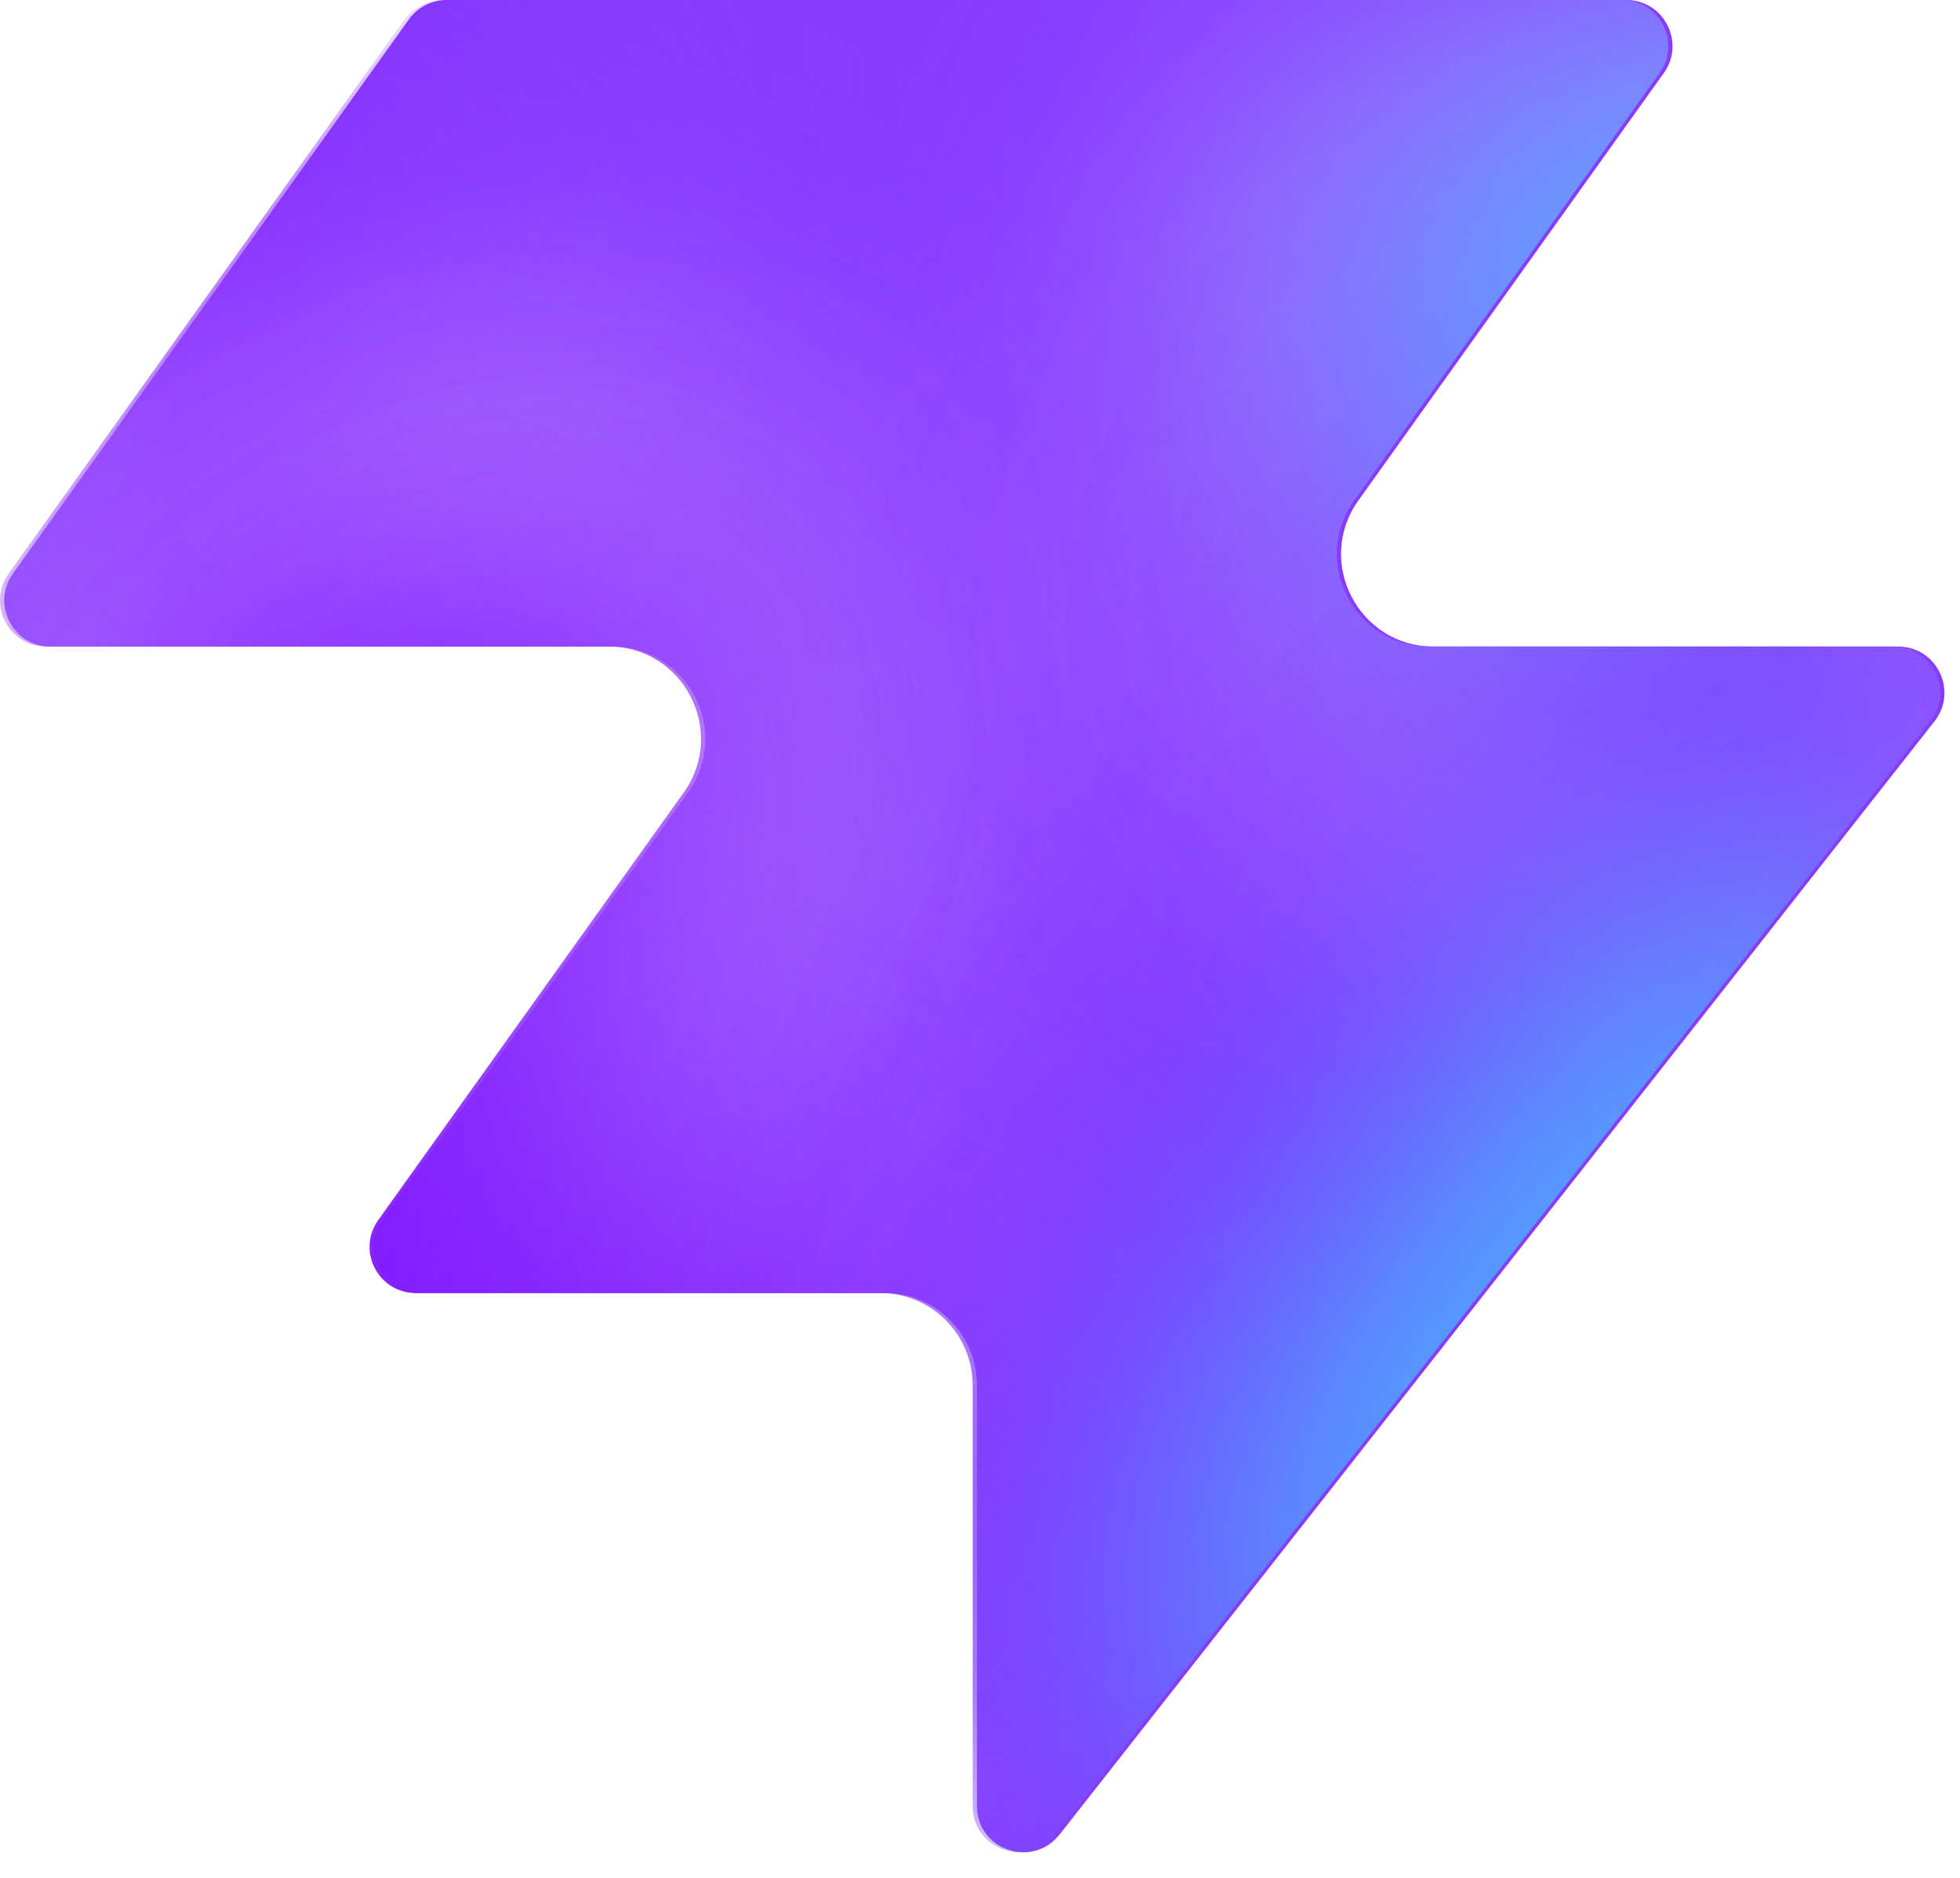
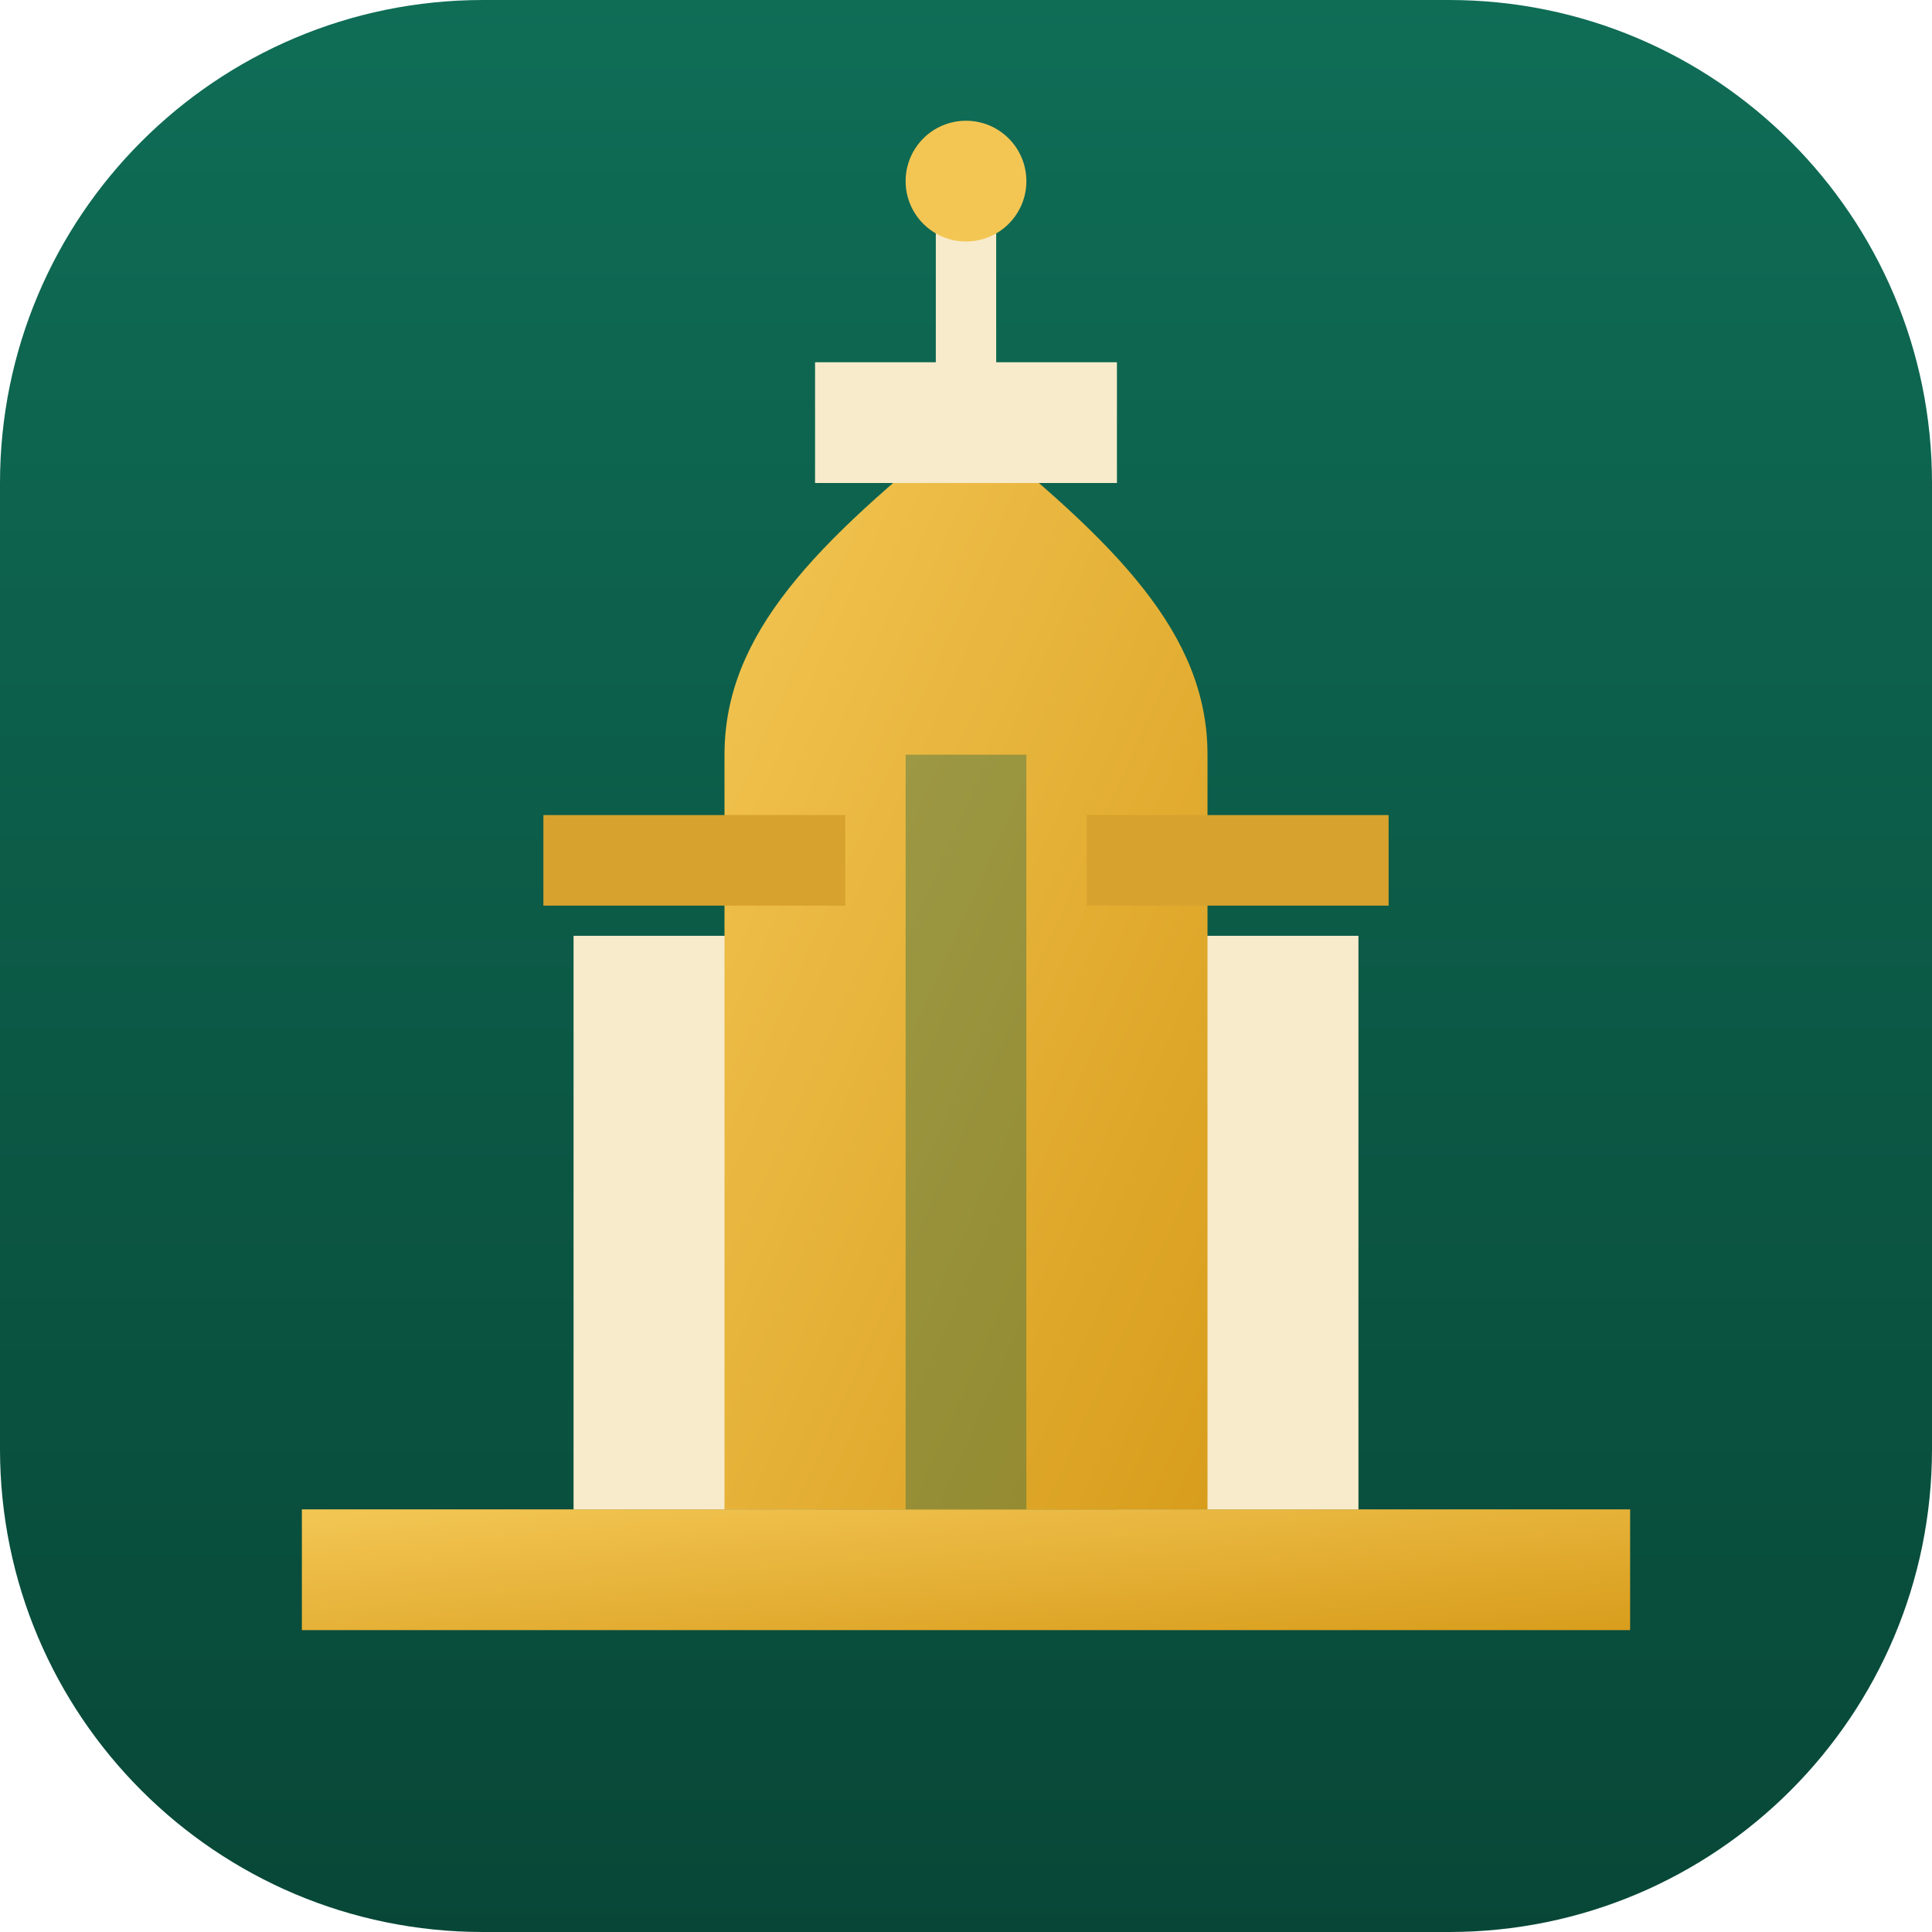
- <svg xmlns="http://www.w3.org/2000/svg" width="48" height="46" fill="none" viewBox="0 0 48 46">
-   <path fill="#863bff" d="M25.946 44.938c-.664.845-2.021.375-2.021-.698V33.937a2.26 2.26 0 0 0-2.262-2.262H10.287c-.92 0-1.456-1.04-.92-1.788l7.48-10.471c1.07-1.497 0-3.578-1.842-3.578H1.237c-.92 0-1.456-1.04-.92-1.788L10.013.474c.214-.297.556-.474.92-.474h28.894c.92 0 1.456 1.04.92 1.788l-7.48 10.471c-1.07 1.498 0 3.579 1.842 3.579h11.377c.943 0 1.473 1.088.89 1.83L25.947 44.94z" style="fill:#863bff;fill:color(display-p3 .525 .23 1);fill-opacity:1" />
-   <mask id="a" width="48" height="46" x="0" y="0" maskUnits="userSpaceOnUse" style="mask-type:alpha">
-     <path fill="#000" d="M25.842 44.938c-.664.844-2.021.375-2.021-.698V33.937a2.26 2.26 0 0 0-2.262-2.262H10.183c-.92 0-1.456-1.04-.92-1.788l7.48-10.471c1.07-1.498 0-3.579-1.842-3.579H1.133c-.92 0-1.456-1.04-.92-1.787L9.91.473c.214-.297.556-.474.92-.474h28.894c.92 0 1.456 1.04.92 1.788l-7.48 10.471c-1.07 1.498 0 3.578 1.842 3.578h11.377c.943 0 1.473 1.088.89 1.832L25.843 44.94z" style="fill:#000;fill-opacity:1" />
-   </mask>
-   <g mask="url(#a)">
-     <g filter="url(#b)">
-       <ellipse cx="5.508" cy="14.704" fill="#ede6ff" rx="5.508" ry="14.704" style="fill:#ede6ff;fill:color(display-p3 .927 .903 1);fill-opacity:1" transform="matrix(.00324 1 1 -.00324 -4.47 31.516)" />
-     </g>
-     <g filter="url(#c)">
-       <ellipse cx="10.399" cy="29.851" fill="#ede6ff" rx="10.399" ry="29.851" style="fill:#ede6ff;fill:color(display-p3 .927 .903 1);fill-opacity:1" transform="matrix(.00324 1 1 -.00324 -39.328 7.883)" />
-     </g>
-     <g filter="url(#d)">
-       <ellipse cx="5.508" cy="30.487" fill="#7e14ff" rx="5.508" ry="30.487" style="fill:#7e14ff;fill:color(display-p3 .492 .077 1);fill-opacity:1" transform="rotate(89.814 -25.913 -14.639)scale(1 -1)" />
-     </g>
-     <g filter="url(#e)">
-       <ellipse cx="5.508" cy="30.599" fill="#7e14ff" rx="5.508" ry="30.599" style="fill:#7e14ff;fill:color(display-p3 .492 .077 1);fill-opacity:1" transform="rotate(89.814 -32.644 -3.334)scale(1 -1)" />
-     </g>
-     <g filter="url(#f)">
-       <ellipse cx="5.508" cy="30.599" fill="#7e14ff" rx="5.508" ry="30.599" style="fill:#7e14ff;fill:color(display-p3 .492 .077 1);fill-opacity:1" transform="matrix(.00324 1 1 -.00324 -34.34 30.47)" />
-     </g>
-     <g filter="url(#g)">
-       <ellipse cx="14.072" cy="22.078" fill="#ede6ff" rx="14.072" ry="22.078" style="fill:#ede6ff;fill:color(display-p3 .927 .903 1);fill-opacity:1" transform="rotate(93.35 24.506 48.493)scale(-1 1)" />
-     </g>
-     <g filter="url(#h)">
-       <ellipse cx="3.47" cy="21.501" fill="#7e14ff" rx="3.47" ry="21.501" style="fill:#7e14ff;fill:color(display-p3 .492 .077 1);fill-opacity:1" transform="rotate(89.009 28.708 47.59)scale(-1 1)" />
-     </g>
-     <g filter="url(#i)">
-       <ellipse cx="3.47" cy="21.501" fill="#7e14ff" rx="3.47" ry="21.501" style="fill:#7e14ff;fill:color(display-p3 .492 .077 1);fill-opacity:1" transform="rotate(89.009 28.708 47.59)scale(-1 1)" />
-     </g>
-     <g filter="url(#j)">
-       <ellipse cx=".387" cy="8.972" fill="#7e14ff" rx="4.407" ry="29.108" style="fill:#7e14ff;fill:color(display-p3 .492 .077 1);fill-opacity:1" transform="rotate(39.51 .387 8.972)" />
-     </g>
-     <g filter="url(#k)">
-       <ellipse cx="47.523" cy="-6.092" fill="#7e14ff" rx="4.407" ry="29.108" style="fill:#7e14ff;fill:color(display-p3 .492 .077 1);fill-opacity:1" transform="rotate(37.892 47.523 -6.092)" />
-     </g>
-     <g filter="url(#l)">
-       <ellipse cx="41.412" cy="6.333" fill="#47bfff" rx="5.971" ry="9.665" style="fill:#47bfff;fill:color(display-p3 .28 .748 1);fill-opacity:1" transform="rotate(37.892 41.412 6.333)" />
-     </g>
-     <g filter="url(#m)">
-       <ellipse cx="-1.879" cy="38.332" fill="#7e14ff" rx="4.407" ry="29.108" style="fill:#7e14ff;fill:color(display-p3 .492 .077 1);fill-opacity:1" transform="rotate(37.892 -1.88 38.332)" />
-     </g>
-     <g filter="url(#n)">
-       <ellipse cx="-1.879" cy="38.332" fill="#7e14ff" rx="4.407" ry="29.108" style="fill:#7e14ff;fill:color(display-p3 .492 .077 1);fill-opacity:1" transform="rotate(37.892 -1.88 38.332)" />
-     </g>
-     <g filter="url(#o)">
-       <ellipse cx="35.651" cy="29.907" fill="#7e14ff" rx="4.407" ry="29.108" style="fill:#7e14ff;fill:color(display-p3 .492 .077 1);fill-opacity:1" transform="rotate(37.892 35.651 29.907)" />
-     </g>
-     <g filter="url(#p)">
-       <ellipse cx="38.418" cy="32.4" fill="#47bfff" rx="5.971" ry="15.297" style="fill:#47bfff;fill:color(display-p3 .28 .748 1);fill-opacity:1" transform="rotate(37.892 38.418 32.4)" />
-     </g>
-   </g>
+ <svg xmlns="http://www.w3.org/2000/svg" viewBox="0 0 64 64" role="img" aria-label="Mosque favicon">
  <defs>
-     <filter id="b" width="60.045" height="41.654" x="-19.77" y="16.149" color-interpolation-filters="sRGB" filterUnits="userSpaceOnUse">
-       <feFlood flood-opacity="0" result="BackgroundImageFix" />
-       <feBlend in="SourceGraphic" in2="BackgroundImageFix" result="shape" />
-       <feGaussianBlur result="effect1_foregroundBlur_2002_17158" stdDeviation="7.659" />
-     </filter>
-     <filter id="c" width="90.34" height="51.437" x="-54.613" y="-7.533" color-interpolation-filters="sRGB" filterUnits="userSpaceOnUse">
-       <feFlood flood-opacity="0" result="BackgroundImageFix" />
-       <feBlend in="SourceGraphic" in2="BackgroundImageFix" result="shape" />
-       <feGaussianBlur result="effect1_foregroundBlur_2002_17158" stdDeviation="7.659" />
-     </filter>
-     <filter id="d" width="79.355" height="29.4" x="-49.64" y="2.03" color-interpolation-filters="sRGB" filterUnits="userSpaceOnUse">
-       <feFlood flood-opacity="0" result="BackgroundImageFix" />
-       <feBlend in="SourceGraphic" in2="BackgroundImageFix" result="shape" />
-       <feGaussianBlur result="effect1_foregroundBlur_2002_17158" stdDeviation="4.596" />
-     </filter>
-     <filter id="e" width="79.579" height="29.4" x="-45.045" y="20.029" color-interpolation-filters="sRGB" filterUnits="userSpaceOnUse">
-       <feFlood flood-opacity="0" result="BackgroundImageFix" />
-       <feBlend in="SourceGraphic" in2="BackgroundImageFix" result="shape" />
-       <feGaussianBlur result="effect1_foregroundBlur_2002_17158" stdDeviation="4.596" />
-     </filter>
-     <filter id="f" width="79.579" height="29.4" x="-43.513" y="21.178" color-interpolation-filters="sRGB" filterUnits="userSpaceOnUse">
-       <feFlood flood-opacity="0" result="BackgroundImageFix" />
-       <feBlend in="SourceGraphic" in2="BackgroundImageFix" result="shape" />
-       <feGaussianBlur result="effect1_foregroundBlur_2002_17158" stdDeviation="4.596" />
-     </filter>
-     <filter id="g" width="74.749" height="58.852" x="15.756" y="-17.901" color-interpolation-filters="sRGB" filterUnits="userSpaceOnUse">
-       <feFlood flood-opacity="0" result="BackgroundImageFix" />
-       <feBlend in="SourceGraphic" in2="BackgroundImageFix" result="shape" />
-       <feGaussianBlur result="effect1_foregroundBlur_2002_17158" stdDeviation="7.659" />
-     </filter>
-     <filter id="h" width="61.377" height="25.362" x="23.548" y="2.284" color-interpolation-filters="sRGB" filterUnits="userSpaceOnUse">
-       <feFlood flood-opacity="0" result="BackgroundImageFix" />
-       <feBlend in="SourceGraphic" in2="BackgroundImageFix" result="shape" />
-       <feGaussianBlur result="effect1_foregroundBlur_2002_17158" stdDeviation="4.596" />
-     </filter>
-     <filter id="i" width="61.377" height="25.362" x="23.548" y="2.284" color-interpolation-filters="sRGB" filterUnits="userSpaceOnUse">
-       <feFlood flood-opacity="0" result="BackgroundImageFix" />
-       <feBlend in="SourceGraphic" in2="BackgroundImageFix" result="shape" />
-       <feGaussianBlur result="effect1_foregroundBlur_2002_17158" stdDeviation="4.596" />
-     </filter>
-     <filter id="j" width="56.045" height="63.649" x="-27.636" y="-22.853" color-interpolation-filters="sRGB" filterUnits="userSpaceOnUse">
-       <feFlood flood-opacity="0" result="BackgroundImageFix" />
-       <feBlend in="SourceGraphic" in2="BackgroundImageFix" result="shape" />
-       <feGaussianBlur result="effect1_foregroundBlur_2002_17158" stdDeviation="4.596" />
-     </filter>
-     <filter id="k" width="54.814" height="64.646" x="20.116" y="-38.415" color-interpolation-filters="sRGB" filterUnits="userSpaceOnUse">
-       <feFlood flood-opacity="0" result="BackgroundImageFix" />
-       <feBlend in="SourceGraphic" in2="BackgroundImageFix" result="shape" />
-       <feGaussianBlur result="effect1_foregroundBlur_2002_17158" stdDeviation="4.596" />
-     </filter>
-     <filter id="l" width="33.541" height="35.313" x="24.641" y="-11.323" color-interpolation-filters="sRGB" filterUnits="userSpaceOnUse">
-       <feFlood flood-opacity="0" result="BackgroundImageFix" />
-       <feBlend in="SourceGraphic" in2="BackgroundImageFix" result="shape" />
-       <feGaussianBlur result="effect1_foregroundBlur_2002_17158" stdDeviation="4.596" />
-     </filter>
-     <filter id="m" width="54.814" height="64.646" x="-29.286" y="6.009" color-interpolation-filters="sRGB" filterUnits="userSpaceOnUse">
-       <feFlood flood-opacity="0" result="BackgroundImageFix" />
-       <feBlend in="SourceGraphic" in2="BackgroundImageFix" result="shape" />
-       <feGaussianBlur result="effect1_foregroundBlur_2002_17158" stdDeviation="4.596" />
-     </filter>
-     <filter id="n" width="54.814" height="64.646" x="-29.286" y="6.009" color-interpolation-filters="sRGB" filterUnits="userSpaceOnUse">
-       <feFlood flood-opacity="0" result="BackgroundImageFix" />
-       <feBlend in="SourceGraphic" in2="BackgroundImageFix" result="shape" />
-       <feGaussianBlur result="effect1_foregroundBlur_2002_17158" stdDeviation="4.596" />
-     </filter>
-     <filter id="o" width="54.814" height="64.646" x="8.244" y="-2.416" color-interpolation-filters="sRGB" filterUnits="userSpaceOnUse">
-       <feFlood flood-opacity="0" result="BackgroundImageFix" />
-       <feBlend in="SourceGraphic" in2="BackgroundImageFix" result="shape" />
-       <feGaussianBlur result="effect1_foregroundBlur_2002_17158" stdDeviation="4.596" />
-     </filter>
-     <filter id="p" width="39.409" height="43.623" x="18.713" y="10.588" color-interpolation-filters="sRGB" filterUnits="userSpaceOnUse">
-       <feFlood flood-opacity="0" result="BackgroundImageFix" />
-       <feBlend in="SourceGraphic" in2="BackgroundImageFix" result="shape" />
-       <feGaussianBlur result="effect1_foregroundBlur_2002_17158" stdDeviation="4.596" />
-     </filter>
+     <linearGradient id="gold" x1="0" y1="0" x2="1" y2="1">
+       <stop offset="0%" stop-color="#f3c654" />
+       <stop offset="100%" stop-color="#d89d1c" />
+     </linearGradient>
+     <linearGradient id="green" x1="0" y1="0" x2="0" y2="1">
+       <stop offset="0%" stop-color="#0f6d56" />
+       <stop offset="100%" stop-color="#084737" />
+     </linearGradient>
  </defs>
+   <rect width="64" height="64" rx="16" fill="url(#green)" />
+   <path d="M10 50h44v4H10z" fill="url(#gold)" />
+   <path d="M19 50V31h8v19zm18 0V31h8v19z" fill="#f7ebcb" />
+   <path d="M24 50V25c0-4 3-7 8-11c5 4 8 7 8 11v25z" fill="url(#gold)" />
+   <path d="M30 25h4v25h-4z" fill="#0b5c48" opacity=".35" />
+   <path d="M27 12h10v4H27z" fill="#f7ebcb" />
+   <path d="M31 7h2v6h-2z" fill="#f7ebcb" />
+   <circle cx="32" cy="6" r="2" fill="#f3c654" />
+   <path d="M18 27h10v3H18zm18 0h10v3H36z" fill="#d7a22d" />
</svg>
